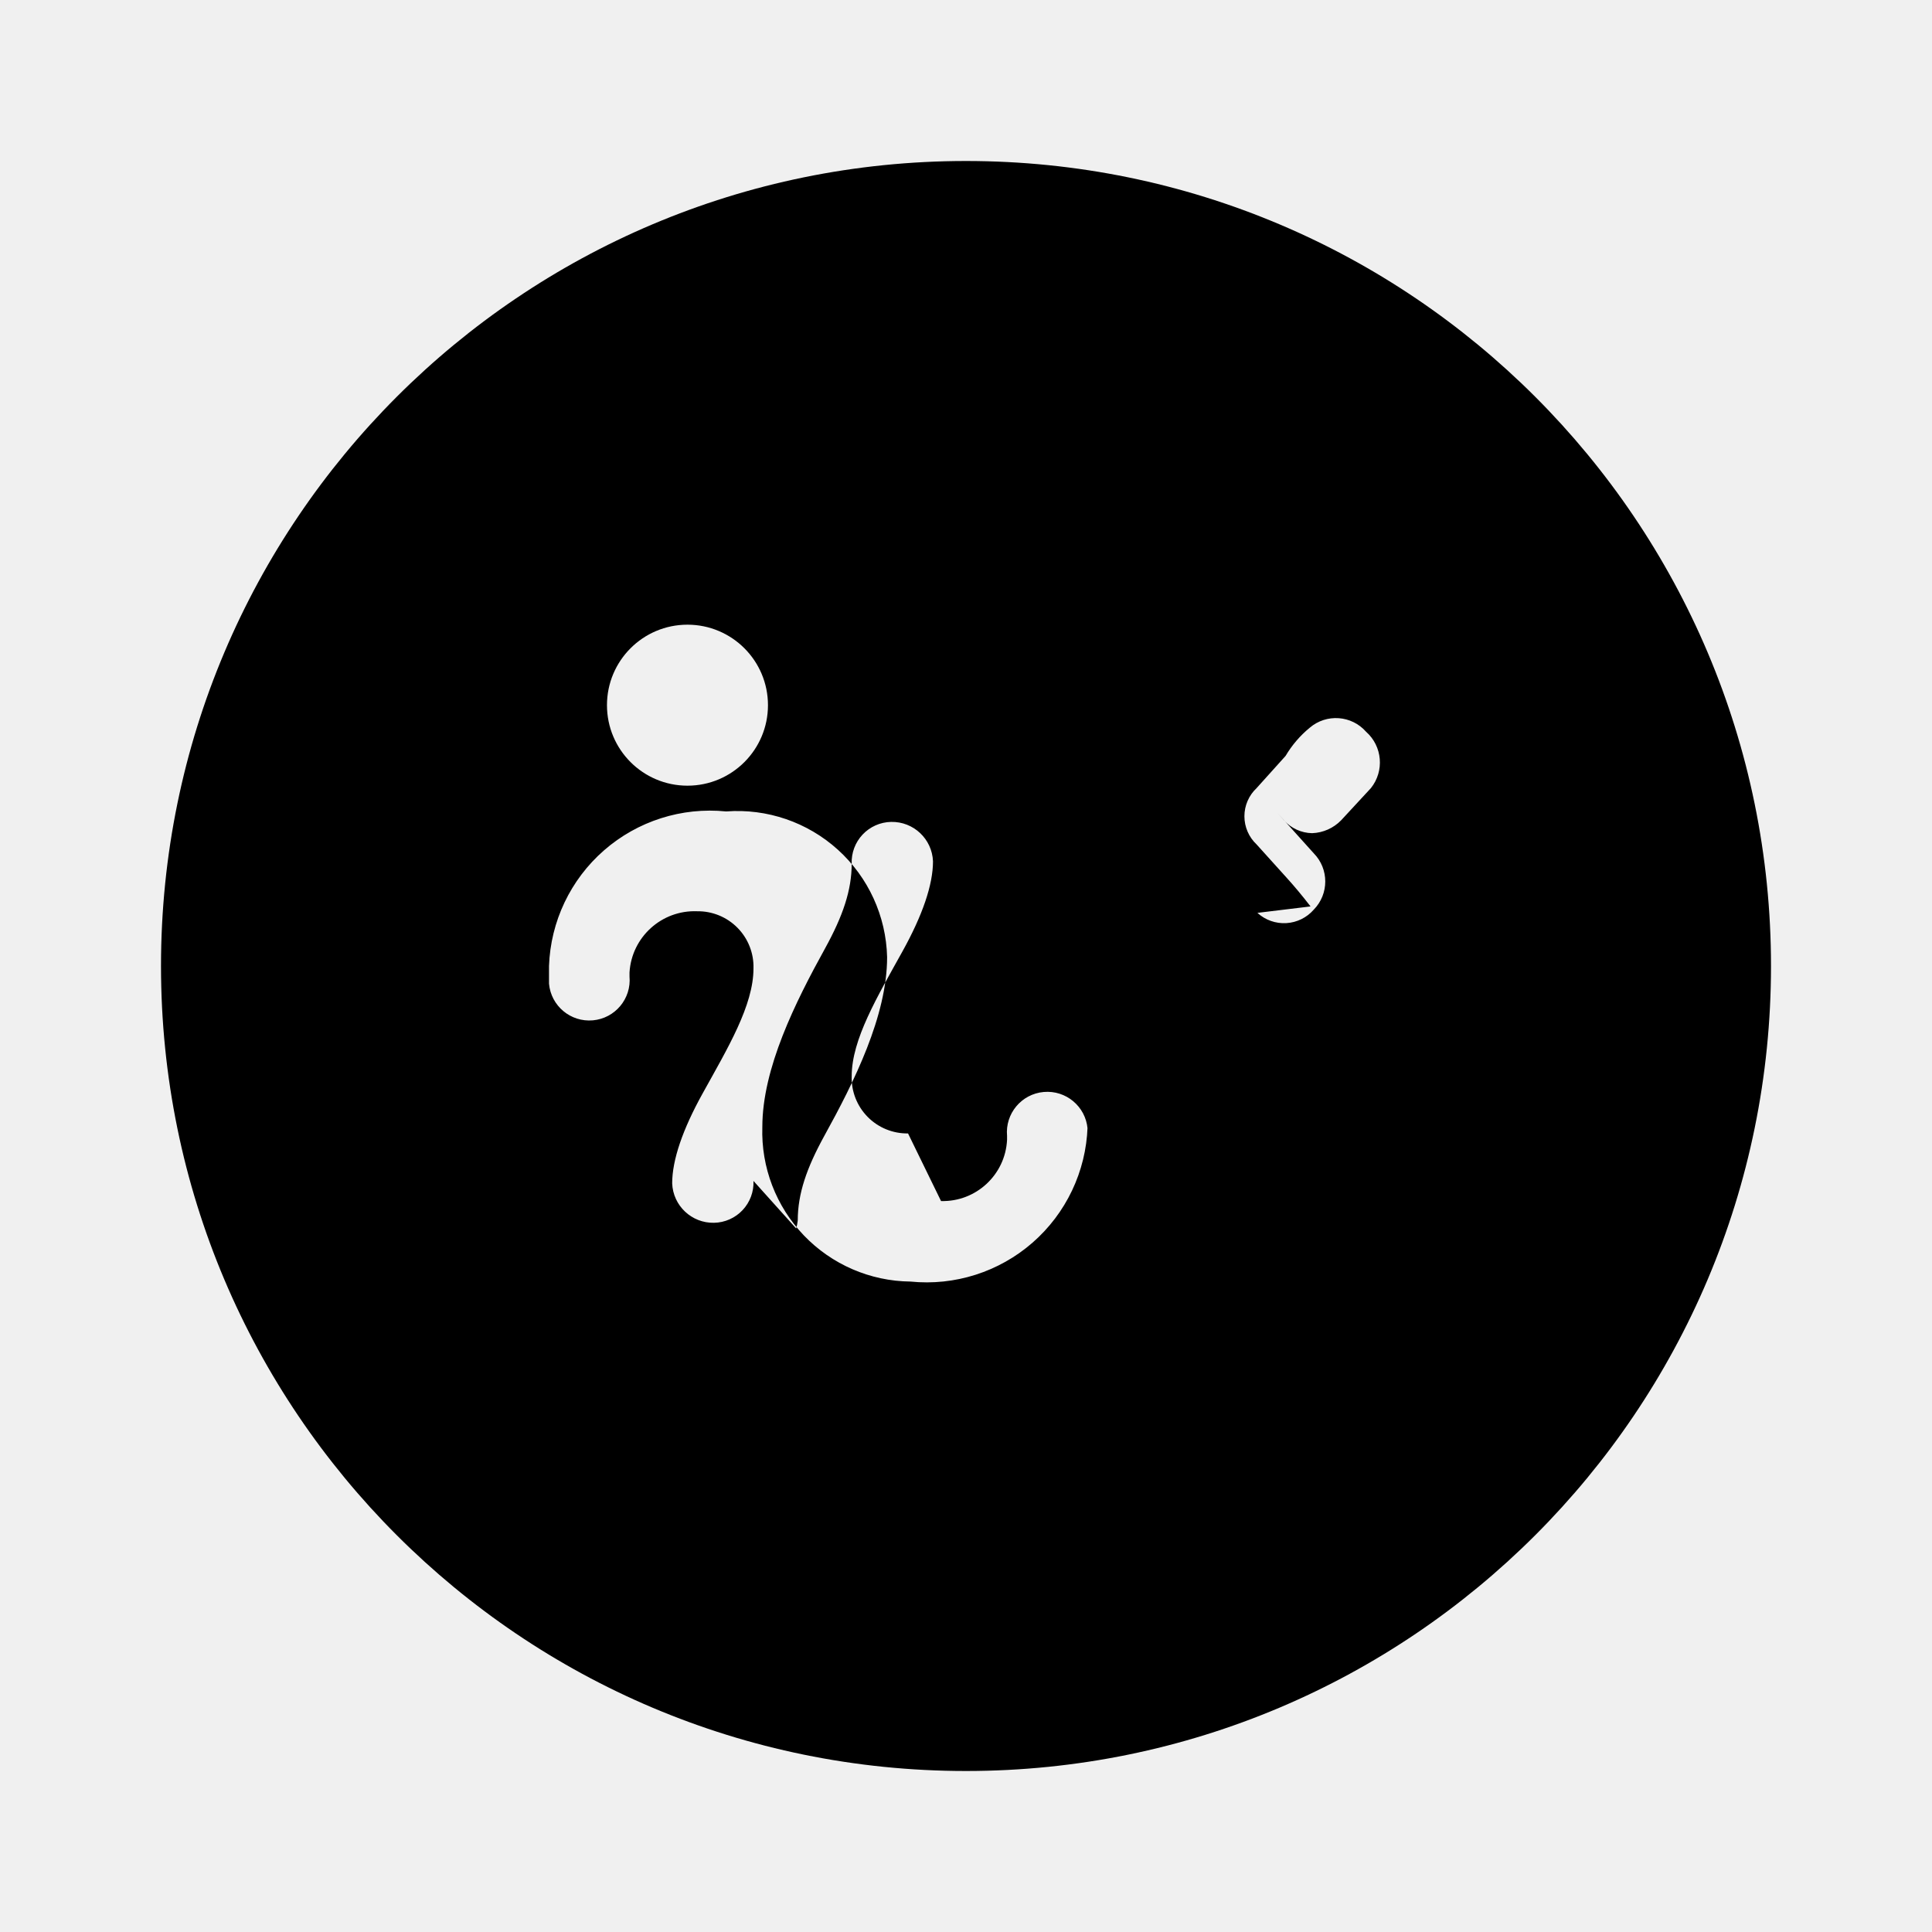
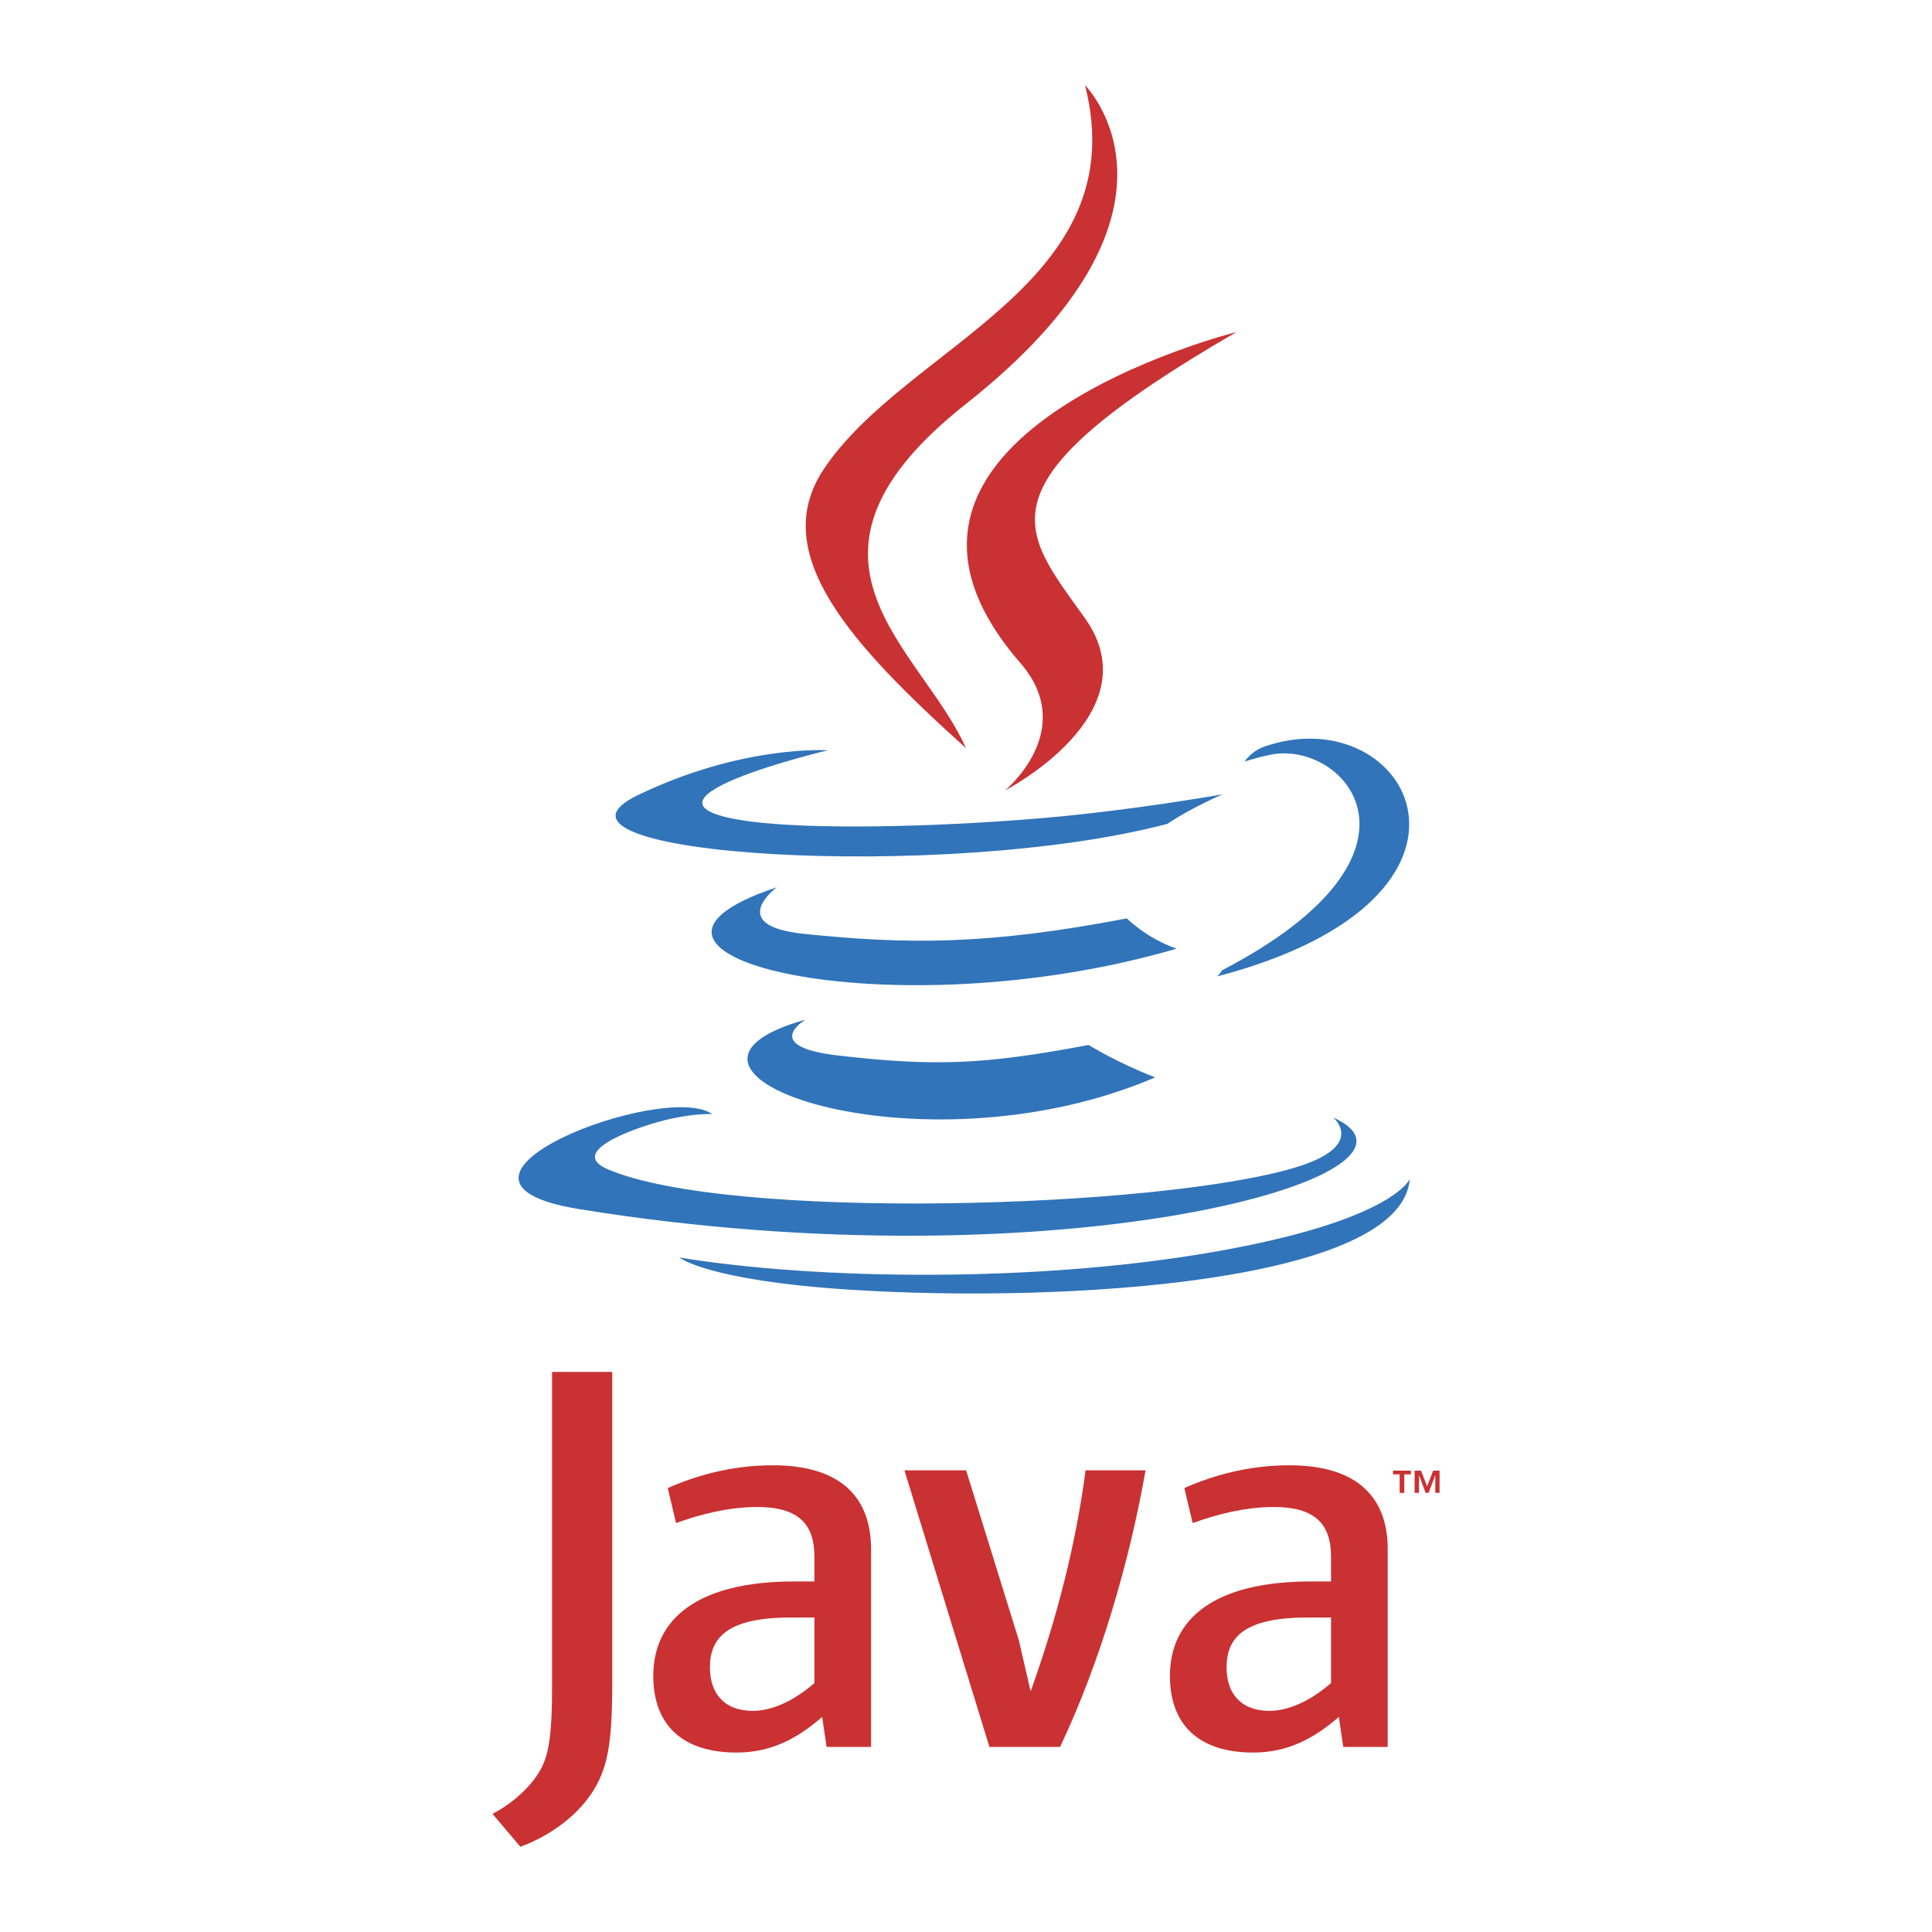
- <svg xmlns="http://www.w3.org/2000/svg" width="800px" height="800px" viewBox="0 0 24 24">
-   <path fill="currentColor" d="M12 2a10 10 0 1 0 10 10A10 10 0 0 0 12 2M9.36 14.67a.5.5 0 0 1-.49.52a.51.51 0 0 1-.52-.49c0-.29.13-.67.38-1.12c.31-.56.63-1.09.63-1.55a.69.69 0 0 0-.7-.71a.81.81 0 0 0-.84.76v.05a.5.5 0 0 1-1 .09V12a2 2 0 0 1 2.2-1.92a1.86 1.86 0 0 1 2 1.81c0 .73-.41 1.55-.78 2.22c-.22.4-.33.72-.33 1.05a.49.49 0 0 1-.02.1zm2.33.25a.8.8 0 0 0 .82-.76v-.05a.5.5 0 0 1 1-.09V14a2 2 0 0 1-2.2 1.92A1.86 1.86 0 0 1 9.47 14c0-.73.41-1.55.78-2.22c.22-.4.33-.72.33-1.05a.5.5 0 0 1 .49-.52a.51.51 0 0 1 .52.49c0 .29-.13.67-.38 1.12c-.31.56-.63 1.09-.63 1.55a.69.69 0 0 0 .7.71m5-2.82c-.1-.13-.2-.25-.3-.36l-.37-.41a.48.48 0 0 1 0-.7l.36-.4a1.33 1.33 0 0 1 .3-.35a.5.5 0 0 1 .7.05a.51.51 0 0 1 .06.7l-.37.4a.53.53 0 0 1-.36.16a.48.48 0 0 1-.35-.16l-.08-.09l.45.5a.5.5 0 0 1 0 .7a.49.49 0 0 1-.7.04M9.54 8.76a1 1 0 1 1-1-1a1 1 0 0 1 1 1" />
+ <svg xmlns="http://www.w3.org/2000/svg" width="800px" height="800px" viewBox="0 0 192.756 192.756">
+   <g fill-rule="evenodd" clip-rule="evenodd">
+     <path fill="#ffffff" d="M0 0h192.756v192.756H0V0z" />
+     <path d="M80.372 101.729s-4.604 2.679 3.28 3.584c9.554 1.091 14.434.934 24.959-1.057 0 0 2.771 1.735 6.639 3.236-23.601 10.113-53.413-.585-34.878-5.763zM77.487 88.532s-5.165 3.823 2.726 4.639c10.206 1.054 18.262 1.14 32.211-1.544 0 0 1.926 1.955 4.957 3.023-28.531 8.345-60.307.657-39.894-6.118z" fill="#3174b9" />
+     <path d="M101.797 66.143c5.818 6.697-1.525 12.72-1.525 12.72s14.766-7.621 7.984-17.168c-6.332-8.899-11.189-13.32 15.102-28.566-.001-.001-41.27 10.303-21.561 33.014z" fill="#ca3132" />
+     <path d="M133.01 111.491s3.408 2.81-3.754 4.983c-13.619 4.125-56.694 5.369-68.659.164-4.298-1.872 3.766-4.467 6.303-5.015 2.646-.572 4.156-.468 4.156-.468-4.783-3.368-30.916 6.615-13.272 9.479 48.112 7.801 87.704-3.512 75.226-9.143zM82.587 74.857s-21.908 5.205-7.757 7.097c5.977.799 17.883.615 28.982-.316 9.068-.761 18.17-2.389 18.17-2.389s-3.195 1.371-5.51 2.949c-22.251 5.853-65.229 3.127-52.855-2.856 10.462-5.061 18.97-4.485 18.97-4.485zM121.891 96.824c22.617-11.75 12.16-23.044 4.859-21.522-1.785.373-2.586.695-2.586.695s.666-1.042 1.932-1.49c14.441-5.075 25.545 14.972-4.656 22.911-.001 0 .347-.314.451-.594z" fill="#3174b9" />
+     <path d="M108.256 8.504s12.523 12.531-11.881 31.794c-19.571 15.458-4.462 24.269-.006 34.34-11.426-10.307-19.807-19.382-14.185-27.826 8.254-12.395 31.125-18.406 26.072-38.308z" fill="#ca3132" />
+     <path d="M84.812 128.674c21.706 1.388 55.045-.771 55.836-11.044 0 0-1.518 3.894-17.941 6.983-18.529 3.488-41.386 3.082-54.938.845 0 0 2.777 2.298 17.043 3.216z" fill="#3174b9" />
+     <path d="M139.645 147.096h-.66v-.37h1.781v.37h-.66v1.848h-.461v-1.848zm3.554.092h-.008l-.656 1.755h-.301l-.652-1.755h-.008v1.755h-.438v-2.218h.643l.604 1.569.604-1.569h.637v2.218h-.424v-1.755h-.001zM81.255 167.921c-2.047 1.774-4.211 2.772-6.154 2.772-2.768 0-4.27-1.663-4.27-4.324 0-2.881 1.608-4.989 8.044-4.989h2.379v6.541h.001zm5.65 6.374v-19.732c0-5.043-2.876-8.371-9.809-8.371-4.045 0-7.591.999-10.474 2.272l.83 3.495c2.271-.834 5.207-1.607 8.089-1.607 3.994 0 5.713 1.607 5.713 4.934v2.495h-1.996c-9.702 0-14.08 3.764-14.08 9.423 0 4.876 2.885 7.648 8.316 7.648 3.491 0 6.099-1.441 8.534-3.55l.443 2.993h4.434zM105.762 174.295h-7.045l-8.483-27.601h6.154l5.265 16.961 1.172 5.096c2.656-7.371 4.541-14.854 5.484-22.057h5.984c-1.602 9.088-4.488 19.066-8.531 27.601zM132.799 167.921c-2.053 1.774-4.217 2.772-6.156 2.772-2.768 0-4.268-1.663-4.268-4.324 0-2.881 1.609-4.989 8.041-4.989h2.383v6.541zm5.652 6.374v-19.732c0-5.043-2.885-8.371-9.811-8.371-4.049 0-7.594.999-10.477 2.272l.83 3.495c2.271-.834 5.213-1.607 8.096-1.607 3.988 0 5.709 1.607 5.709 4.934v2.495h-1.996c-9.703 0-14.078 3.764-14.078 9.423 0 4.876 2.879 7.648 8.311 7.648 3.494 0 6.098-1.441 8.539-3.55l.445 2.993h4.432zM58.983 178.985c-1.61 2.353-4.214 4.216-7.061 5.267l-2.79-3.286c2.169-1.113 4.027-2.91 4.892-4.582.745-1.49 1.056-3.406 1.056-7.992v-31.515h6.005v31.08c0 6.134-.49 8.613-2.102 11.028z" fill="#ca3132" />
+   </g>
</svg>
